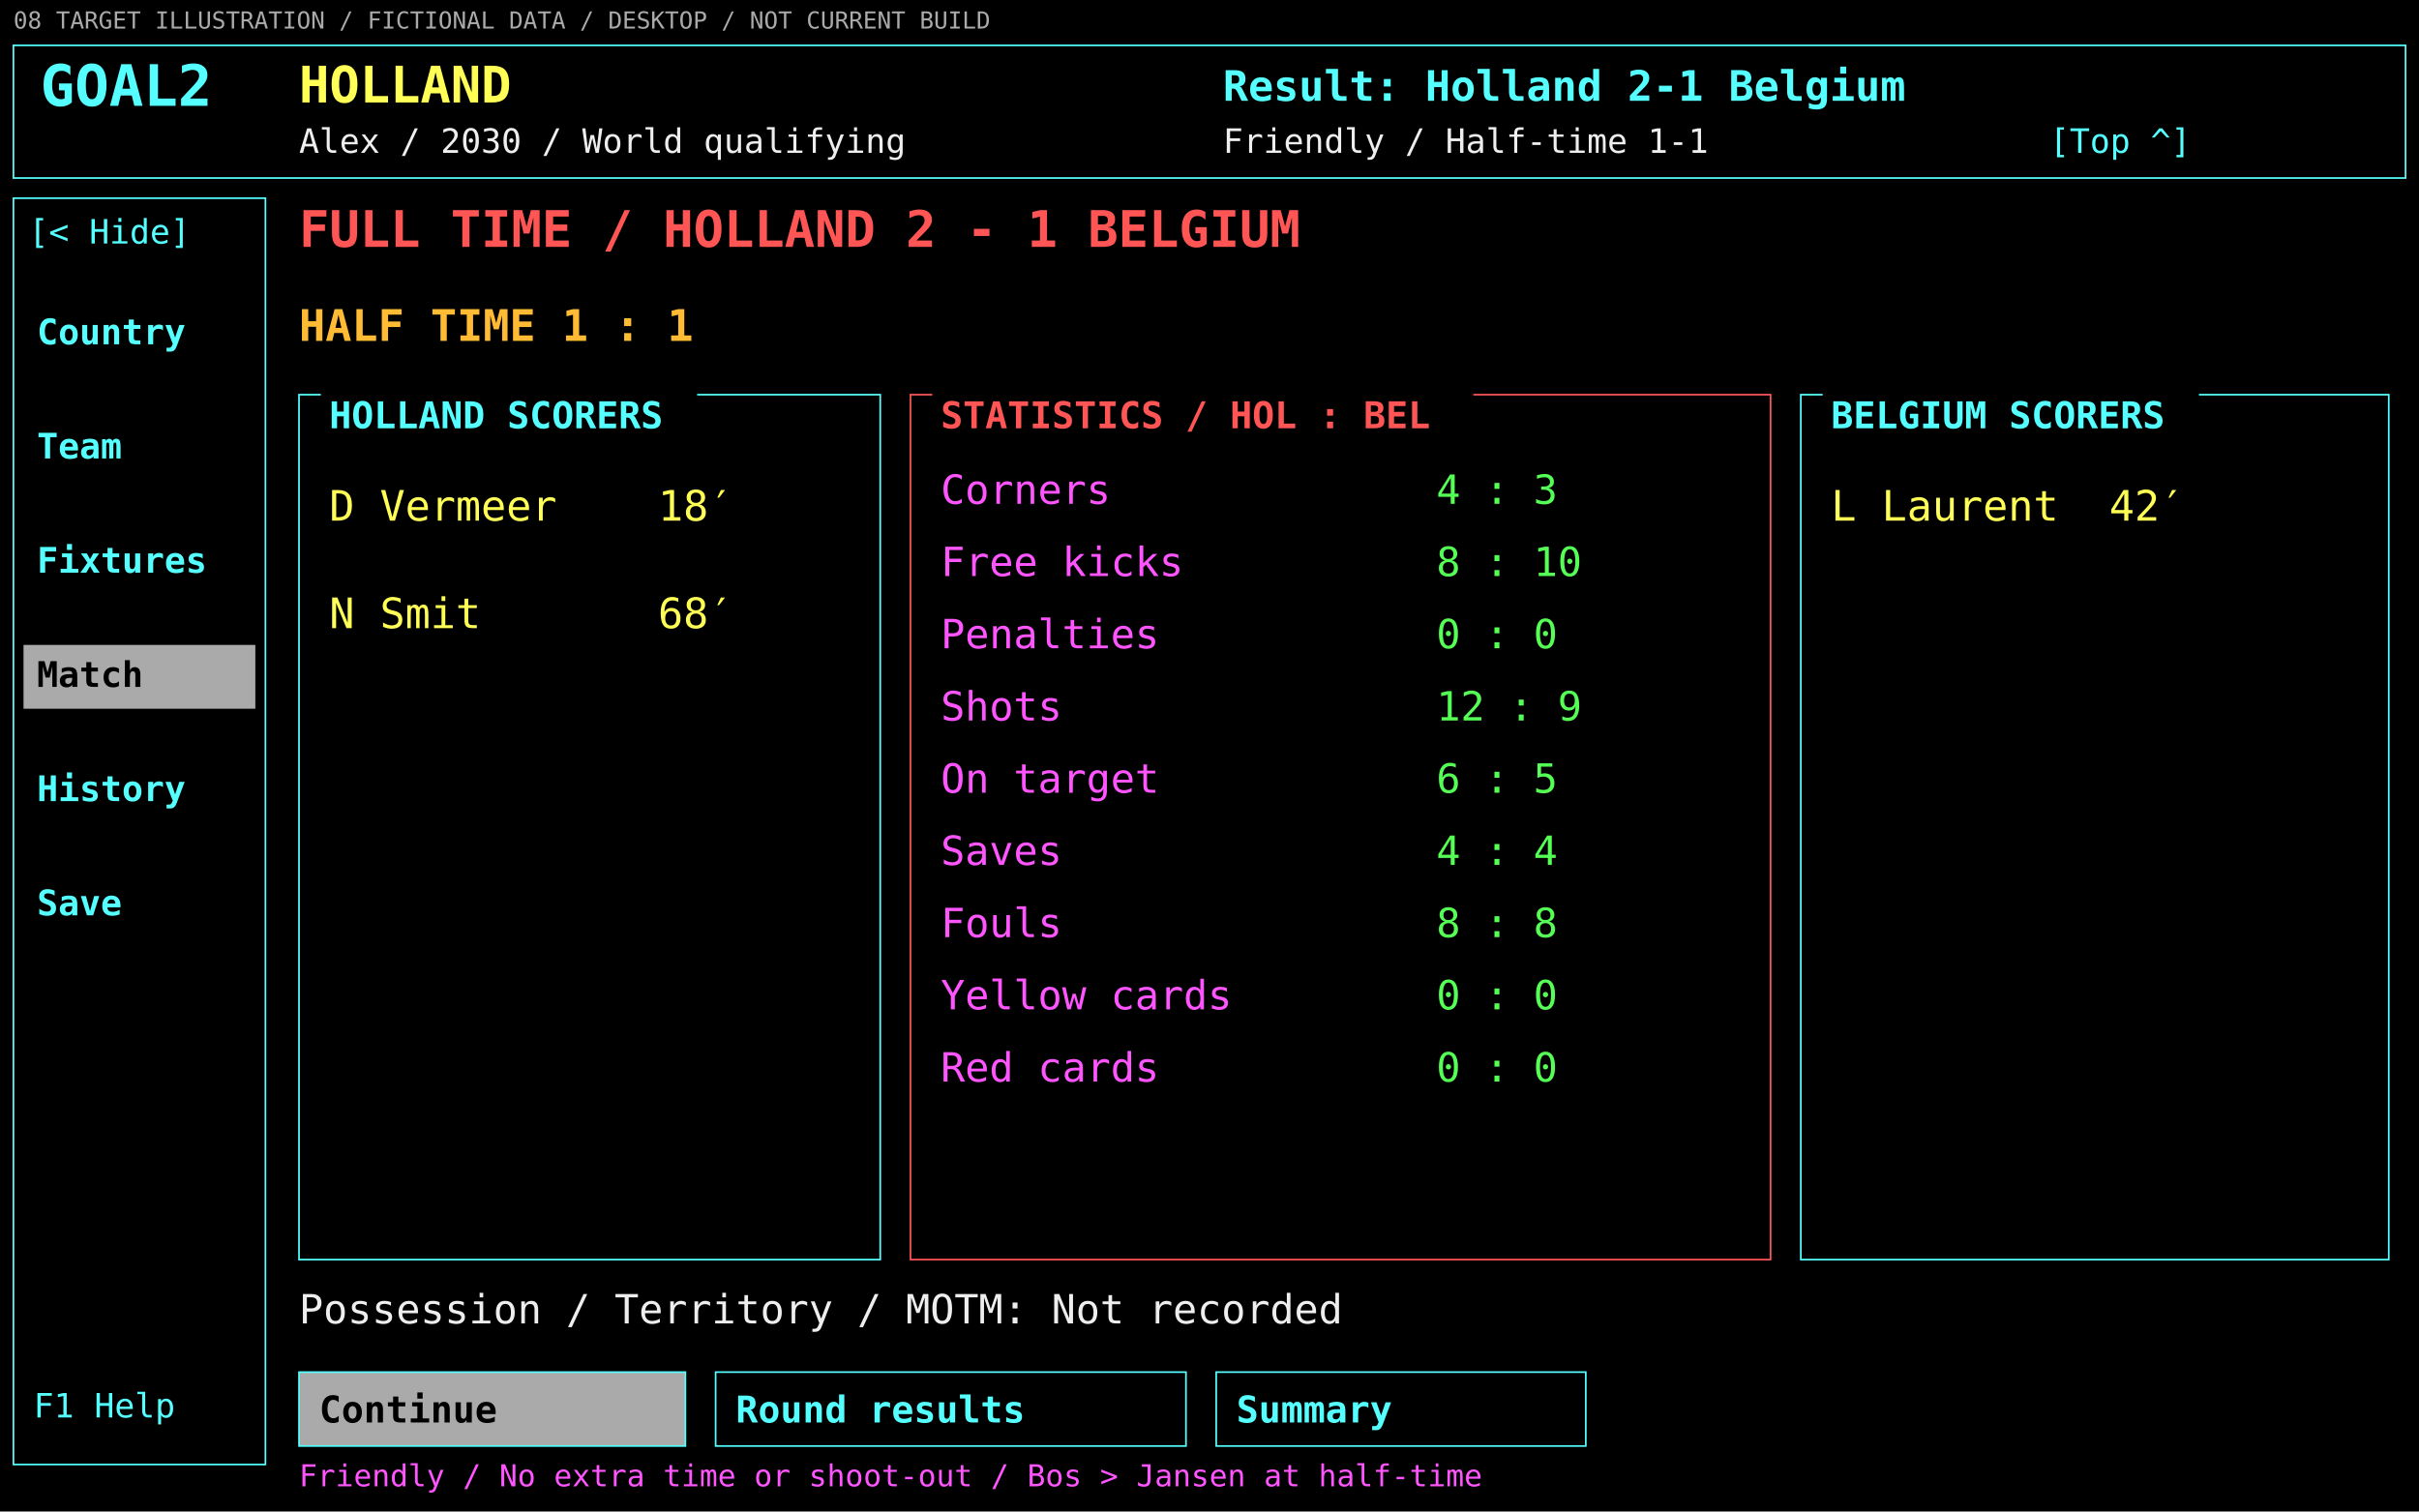
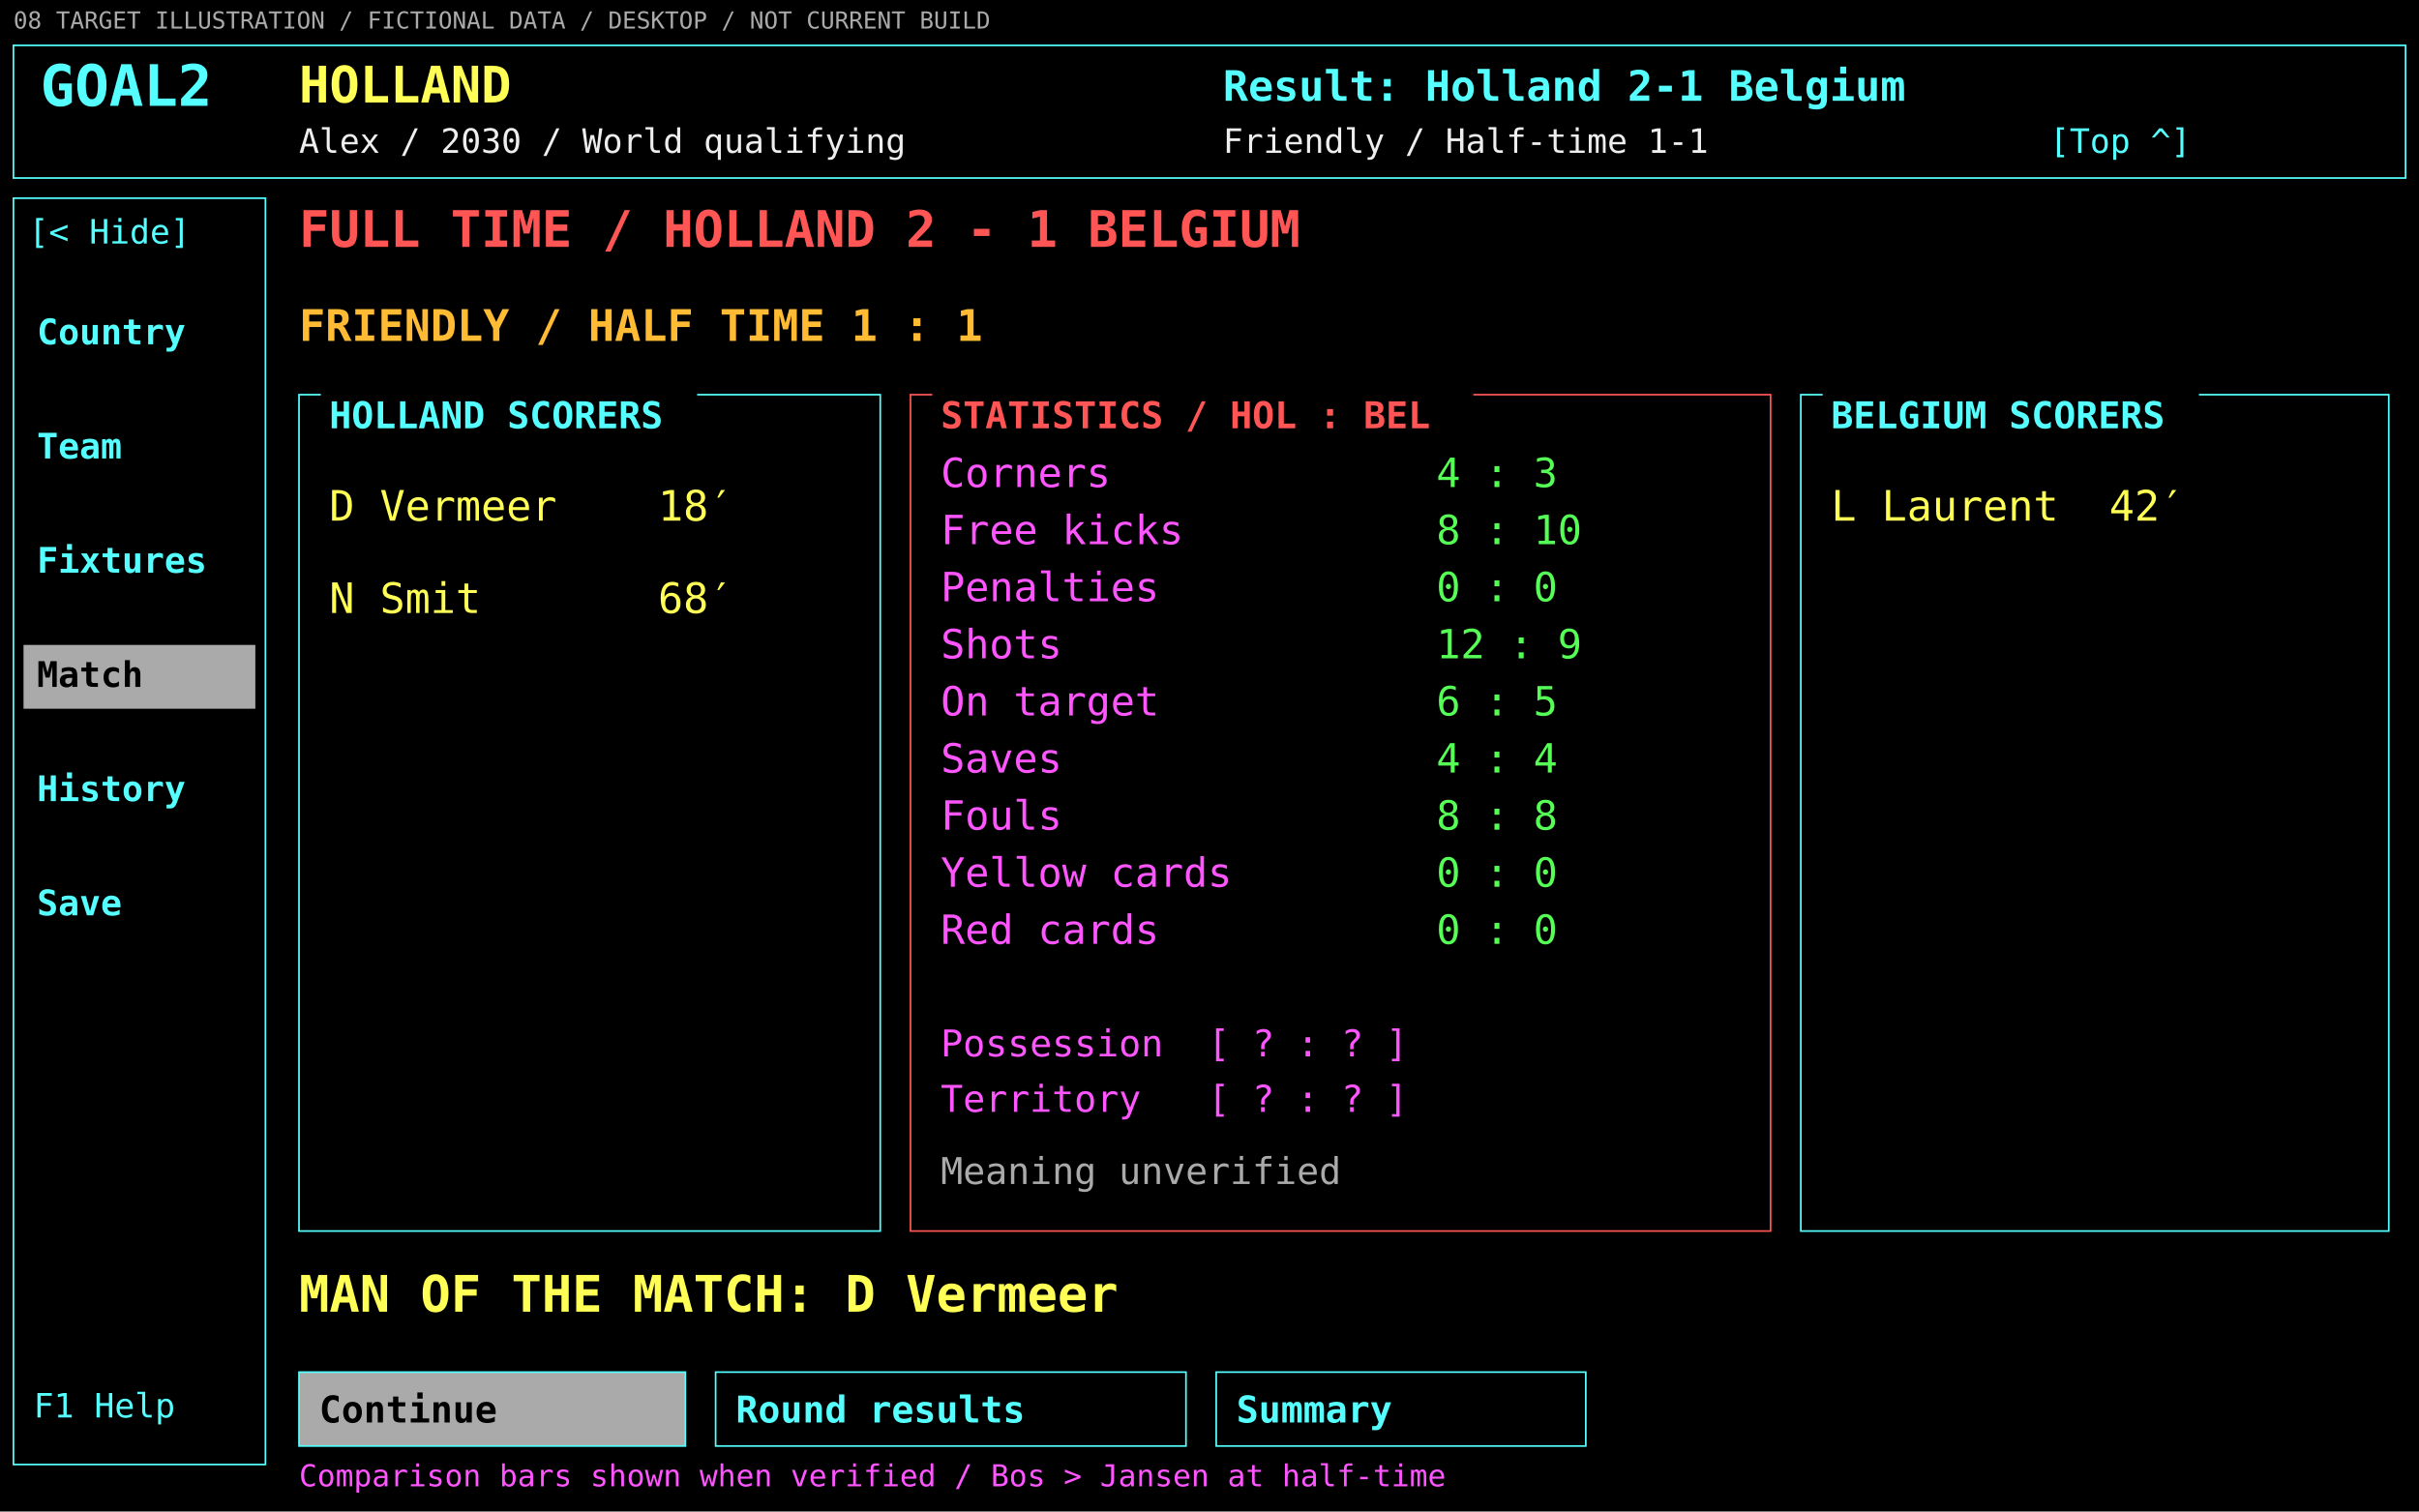
<svg xmlns="http://www.w3.org/2000/svg" width="1440" height="900" viewBox="0 0 1440 900">
  <rect x="0" y="0" width="1440" height="900" fill="#000000" />
  <text x="8" y="17" font-family="DejaVu Sans Mono" font-size="14" font-weight="400" fill="#aaaaaa" xml:space="preserve">08 TARGET ILLUSTRATION / FICTIONAL DATA / DESKTOP / NOT CURRENT BUILD</text>
  <g data-chrome="top">
    <rect x="8" y="27" width="1424" height="79" fill="#000000" stroke="#55ffff" />
    <text x="24" y="63" font-family="DejaVu Sans Mono" font-size="34" font-weight="700" fill="#55ffff" xml:space="preserve">GOAL2</text>
    <text x="178" y="61" font-family="DejaVu Sans Mono" font-size="30" font-weight="700" fill="#ffff55" xml:space="preserve">HOLLAND</text>
    <text x="178" y="91" font-family="DejaVu Sans Mono" font-size="20" font-weight="400" fill="#eeeeee" xml:space="preserve">Alex / 2030 / World qualifying</text>
    <text x="728" y="60" font-family="DejaVu Sans Mono" font-size="25" font-weight="700" fill="#55ffff" xml:space="preserve">Result: Holland 2-1 Belgium</text>
    <text x="728" y="91" font-family="DejaVu Sans Mono" font-size="20" font-weight="400" fill="#eeeeee" xml:space="preserve">Friendly / Half-time 1-1</text>
    <text x="1220" y="91" font-family="DejaVu Sans Mono" font-size="20" font-weight="400" fill="#55ffff" xml:space="preserve">[Top ^]</text>
  </g>
  <g data-chrome="side">
    <rect x="8" y="118" width="150" height="754" fill="#000000" stroke="#55ffff" />
    <text x="17" y="145" font-family="DejaVu Sans Mono" font-size="20" font-weight="400" fill="#55ffff" xml:space="preserve">[&lt; Hide]</text>
    <text x="22" y="205" font-family="DejaVu Sans Mono" font-size="21" font-weight="700" fill="#55ffff" xml:space="preserve">Country</text>
    <text x="22" y="273" font-family="DejaVu Sans Mono" font-size="21" font-weight="700" fill="#55ffff" xml:space="preserve">Team</text>
    <text x="22" y="341" font-family="DejaVu Sans Mono" font-size="21" font-weight="700" fill="#55ffff" xml:space="preserve">Fixtures</text>
    <rect x="14" y="384" width="138" height="38" fill="#aaaaaa" />
    <text x="22" y="409" font-family="DejaVu Sans Mono" font-size="21" font-weight="700" fill="#000000" xml:space="preserve">Match</text>
    <text x="22" y="477" font-family="DejaVu Sans Mono" font-size="21" font-weight="700" fill="#55ffff" xml:space="preserve">History</text>
    <text x="22" y="545" font-family="DejaVu Sans Mono" font-size="21" font-weight="700" fill="#55ffff" xml:space="preserve">Save</text>
    <text x="20" y="844" font-family="DejaVu Sans Mono" font-size="20" font-weight="400" fill="#55ffff" xml:space="preserve">F1 Help</text>
  </g>
  <text x="178" y="147" font-family="DejaVu Sans Mono" font-size="30" font-weight="700" fill="#ff5555" xml:space="preserve">FULL TIME / HOLLAND 2 - 1 BELGIUM</text>
-   <text x="178" y="203" font-family="DejaVu Sans Mono" font-size="26" font-weight="700" fill="#ffbb33" xml:space="preserve">HALF TIME 1 : 1</text>
-   <rect x="178" y="235" width="346" height="515" fill="#000000" stroke="#55ffff" />
+   <text x="178" y="203" font-family="DejaVu Sans Mono" font-size="26" font-weight="700" fill="#ffbb33" xml:space="preserve">FRIENDLY / HALF TIME 1 : 1</text>
+   <rect x="178" y="235" width="346" height="498" fill="#000000" stroke="#55ffff" />
  <rect x="191" y="234" width="224" height="28" fill="#000000" />
  <text x="196" y="255" font-family="DejaVu Sans Mono" font-size="22" font-weight="700" fill="#55ffff" xml:space="preserve">HOLLAND SCORERS</text>
  <text x="196" y="310" font-family="DejaVu Sans Mono" font-size="25" font-weight="400" fill="#ffff55" xml:space="preserve">D Vermeer    18′</text>
-   <text x="196" y="374" font-family="DejaVu Sans Mono" font-size="25" font-weight="400" fill="#ffff55" xml:space="preserve">N Smit       68′</text>
-   <rect x="542" y="235" width="512" height="515" fill="#000000" stroke="#ff5555" />
+   <text x="196" y="365" font-family="DejaVu Sans Mono" font-size="25" font-weight="400" fill="#ffff55" xml:space="preserve">N Smit       68′</text>
+   <rect x="542" y="235" width="512" height="498" fill="#000000" stroke="#ff5555" />
  <rect x="555" y="234" width="322" height="28" fill="#000000" />
  <text x="560" y="255" font-family="DejaVu Sans Mono" font-size="22" font-weight="700" fill="#ff5555" xml:space="preserve">STATISTICS / HOL : BEL</text>
-   <text x="560" y="300" font-family="DejaVu Sans Mono" font-size="24" font-weight="400" fill="#ff55ff" xml:space="preserve">Corners</text>
-   <text x="855" y="300" font-family="DejaVu Sans Mono" font-size="24" font-weight="400" fill="#55ff55" xml:space="preserve">4 : 3</text>
-   <text x="560" y="343" font-family="DejaVu Sans Mono" font-size="24" font-weight="400" fill="#ff55ff" xml:space="preserve">Free kicks</text>
-   <text x="855" y="343" font-family="DejaVu Sans Mono" font-size="24" font-weight="400" fill="#55ff55" xml:space="preserve">8 : 10</text>
-   <text x="560" y="386" font-family="DejaVu Sans Mono" font-size="24" font-weight="400" fill="#ff55ff" xml:space="preserve">Penalties</text>
-   <text x="855" y="386" font-family="DejaVu Sans Mono" font-size="24" font-weight="400" fill="#55ff55" xml:space="preserve">0 : 0</text>
-   <text x="560" y="429" font-family="DejaVu Sans Mono" font-size="24" font-weight="400" fill="#ff55ff" xml:space="preserve">Shots</text>
-   <text x="855" y="429" font-family="DejaVu Sans Mono" font-size="24" font-weight="400" fill="#55ff55" xml:space="preserve">12 : 9</text>
-   <text x="560" y="472" font-family="DejaVu Sans Mono" font-size="24" font-weight="400" fill="#ff55ff" xml:space="preserve">On target</text>
-   <text x="855" y="472" font-family="DejaVu Sans Mono" font-size="24" font-weight="400" fill="#55ff55" xml:space="preserve">6 : 5</text>
-   <text x="560" y="515" font-family="DejaVu Sans Mono" font-size="24" font-weight="400" fill="#ff55ff" xml:space="preserve">Saves</text>
-   <text x="855" y="515" font-family="DejaVu Sans Mono" font-size="24" font-weight="400" fill="#55ff55" xml:space="preserve">4 : 4</text>
-   <text x="560" y="558" font-family="DejaVu Sans Mono" font-size="24" font-weight="400" fill="#ff55ff" xml:space="preserve">Fouls</text>
-   <text x="855" y="558" font-family="DejaVu Sans Mono" font-size="24" font-weight="400" fill="#55ff55" xml:space="preserve">8 : 8</text>
-   <text x="560" y="601" font-family="DejaVu Sans Mono" font-size="24" font-weight="400" fill="#ff55ff" xml:space="preserve">Yellow cards</text>
-   <text x="855" y="601" font-family="DejaVu Sans Mono" font-size="24" font-weight="400" fill="#55ff55" xml:space="preserve">0 : 0</text>
-   <text x="560" y="644" font-family="DejaVu Sans Mono" font-size="24" font-weight="400" fill="#ff55ff" xml:space="preserve">Red cards</text>
-   <text x="855" y="644" font-family="DejaVu Sans Mono" font-size="24" font-weight="400" fill="#55ff55" xml:space="preserve">0 : 0</text>
-   <rect x="1072" y="235" width="350" height="515" fill="#000000" stroke="#55ffff" />
+   <text x="560" y="290" font-family="DejaVu Sans Mono" font-size="24" font-weight="400" fill="#ff55ff" xml:space="preserve">Corners</text>
+   <text x="855" y="290" font-family="DejaVu Sans Mono" font-size="24" font-weight="400" fill="#55ff55" xml:space="preserve">4 : 3</text>
+   <text x="560" y="324" font-family="DejaVu Sans Mono" font-size="24" font-weight="400" fill="#ff55ff" xml:space="preserve">Free kicks</text>
+   <text x="855" y="324" font-family="DejaVu Sans Mono" font-size="24" font-weight="400" fill="#55ff55" xml:space="preserve">8 : 10</text>
+   <text x="560" y="358" font-family="DejaVu Sans Mono" font-size="24" font-weight="400" fill="#ff55ff" xml:space="preserve">Penalties</text>
+   <text x="855" y="358" font-family="DejaVu Sans Mono" font-size="24" font-weight="400" fill="#55ff55" xml:space="preserve">0 : 0</text>
+   <text x="560" y="392" font-family="DejaVu Sans Mono" font-size="24" font-weight="400" fill="#ff55ff" xml:space="preserve">Shots</text>
+   <text x="855" y="392" font-family="DejaVu Sans Mono" font-size="24" font-weight="400" fill="#55ff55" xml:space="preserve">12 : 9</text>
+   <text x="560" y="426" font-family="DejaVu Sans Mono" font-size="24" font-weight="400" fill="#ff55ff" xml:space="preserve">On target</text>
+   <text x="855" y="426" font-family="DejaVu Sans Mono" font-size="24" font-weight="400" fill="#55ff55" xml:space="preserve">6 : 5</text>
+   <text x="560" y="460" font-family="DejaVu Sans Mono" font-size="24" font-weight="400" fill="#ff55ff" xml:space="preserve">Saves</text>
+   <text x="855" y="460" font-family="DejaVu Sans Mono" font-size="24" font-weight="400" fill="#55ff55" xml:space="preserve">4 : 4</text>
+   <text x="560" y="494" font-family="DejaVu Sans Mono" font-size="24" font-weight="400" fill="#ff55ff" xml:space="preserve">Fouls</text>
+   <text x="855" y="494" font-family="DejaVu Sans Mono" font-size="24" font-weight="400" fill="#55ff55" xml:space="preserve">8 : 8</text>
+   <text x="560" y="528" font-family="DejaVu Sans Mono" font-size="24" font-weight="400" fill="#ff55ff" xml:space="preserve">Yellow cards</text>
+   <text x="855" y="528" font-family="DejaVu Sans Mono" font-size="24" font-weight="400" fill="#55ff55" xml:space="preserve">0 : 0</text>
+   <text x="560" y="562" font-family="DejaVu Sans Mono" font-size="24" font-weight="400" fill="#ff55ff" xml:space="preserve">Red cards</text>
+   <text x="855" y="562" font-family="DejaVu Sans Mono" font-size="24" font-weight="400" fill="#55ff55" xml:space="preserve">0 : 0</text>
+   <text x="560" y="629" font-family="DejaVu Sans Mono" font-size="22" font-weight="400" fill="#ff55ff" xml:space="preserve">Possession  [ ? : ? ]</text>
+   <text x="560" y="662" font-family="DejaVu Sans Mono" font-size="22" font-weight="400" fill="#ff55ff" xml:space="preserve">Territory   [ ? : ? ]</text>
+   <text x="560" y="705" font-family="DejaVu Sans Mono" font-size="22" font-weight="400" fill="#aaaaaa" xml:space="preserve">Meaning unverified</text>
+   <rect x="1072" y="235" width="350" height="498" fill="#000000" stroke="#55ffff" />
  <rect x="1085" y="234" width="224" height="28" fill="#000000" />
  <text x="1090" y="255" font-family="DejaVu Sans Mono" font-size="22" font-weight="700" fill="#55ffff" xml:space="preserve">BELGIUM SCORERS</text>
  <text x="1090" y="310" font-family="DejaVu Sans Mono" font-size="25" font-weight="400" fill="#ffff55" xml:space="preserve">L Laurent  42′</text>
-   <text x="178" y="788" font-family="DejaVu Sans Mono" font-size="24" font-weight="400" fill="#eeeeee" xml:space="preserve">Possession / Territory / MOTM: Not recorded</text>
+   <text x="178" y="781" font-family="DejaVu Sans Mono" font-size="30" font-weight="700" fill="#ffff55" xml:space="preserve">MAN OF THE MATCH: D Vermeer</text>
  <rect x="178" y="817" width="230" height="44" fill="#aaaaaa" stroke="#55ffff" />
  <text x="190" y="847" font-family="DejaVu Sans Mono" font-size="22" font-weight="700" fill="#000000" xml:space="preserve">Continue</text>
  <rect x="426" y="817" width="280" height="44" fill="#000000" stroke="#55ffff" />
  <text x="438" y="847" font-family="DejaVu Sans Mono" font-size="22" font-weight="700" fill="#55ffff" xml:space="preserve">Round results</text>
  <rect x="724" y="817" width="220" height="44" fill="#000000" stroke="#55ffff" />
  <text x="736" y="847" font-family="DejaVu Sans Mono" font-size="22" font-weight="700" fill="#55ffff" xml:space="preserve">Summary</text>
-   <text x="178" y="885" font-family="DejaVu Sans Mono" font-size="18" font-weight="400" fill="#ff55ff" xml:space="preserve">Friendly / No extra time or shoot-out / Bos &gt; Jansen at half-time</text>
+   <text x="178" y="885" font-family="DejaVu Sans Mono" font-size="18" font-weight="400" fill="#ff55ff" xml:space="preserve">Comparison bars shown when verified / Bos &gt; Jansen at half-time</text>
</svg>
